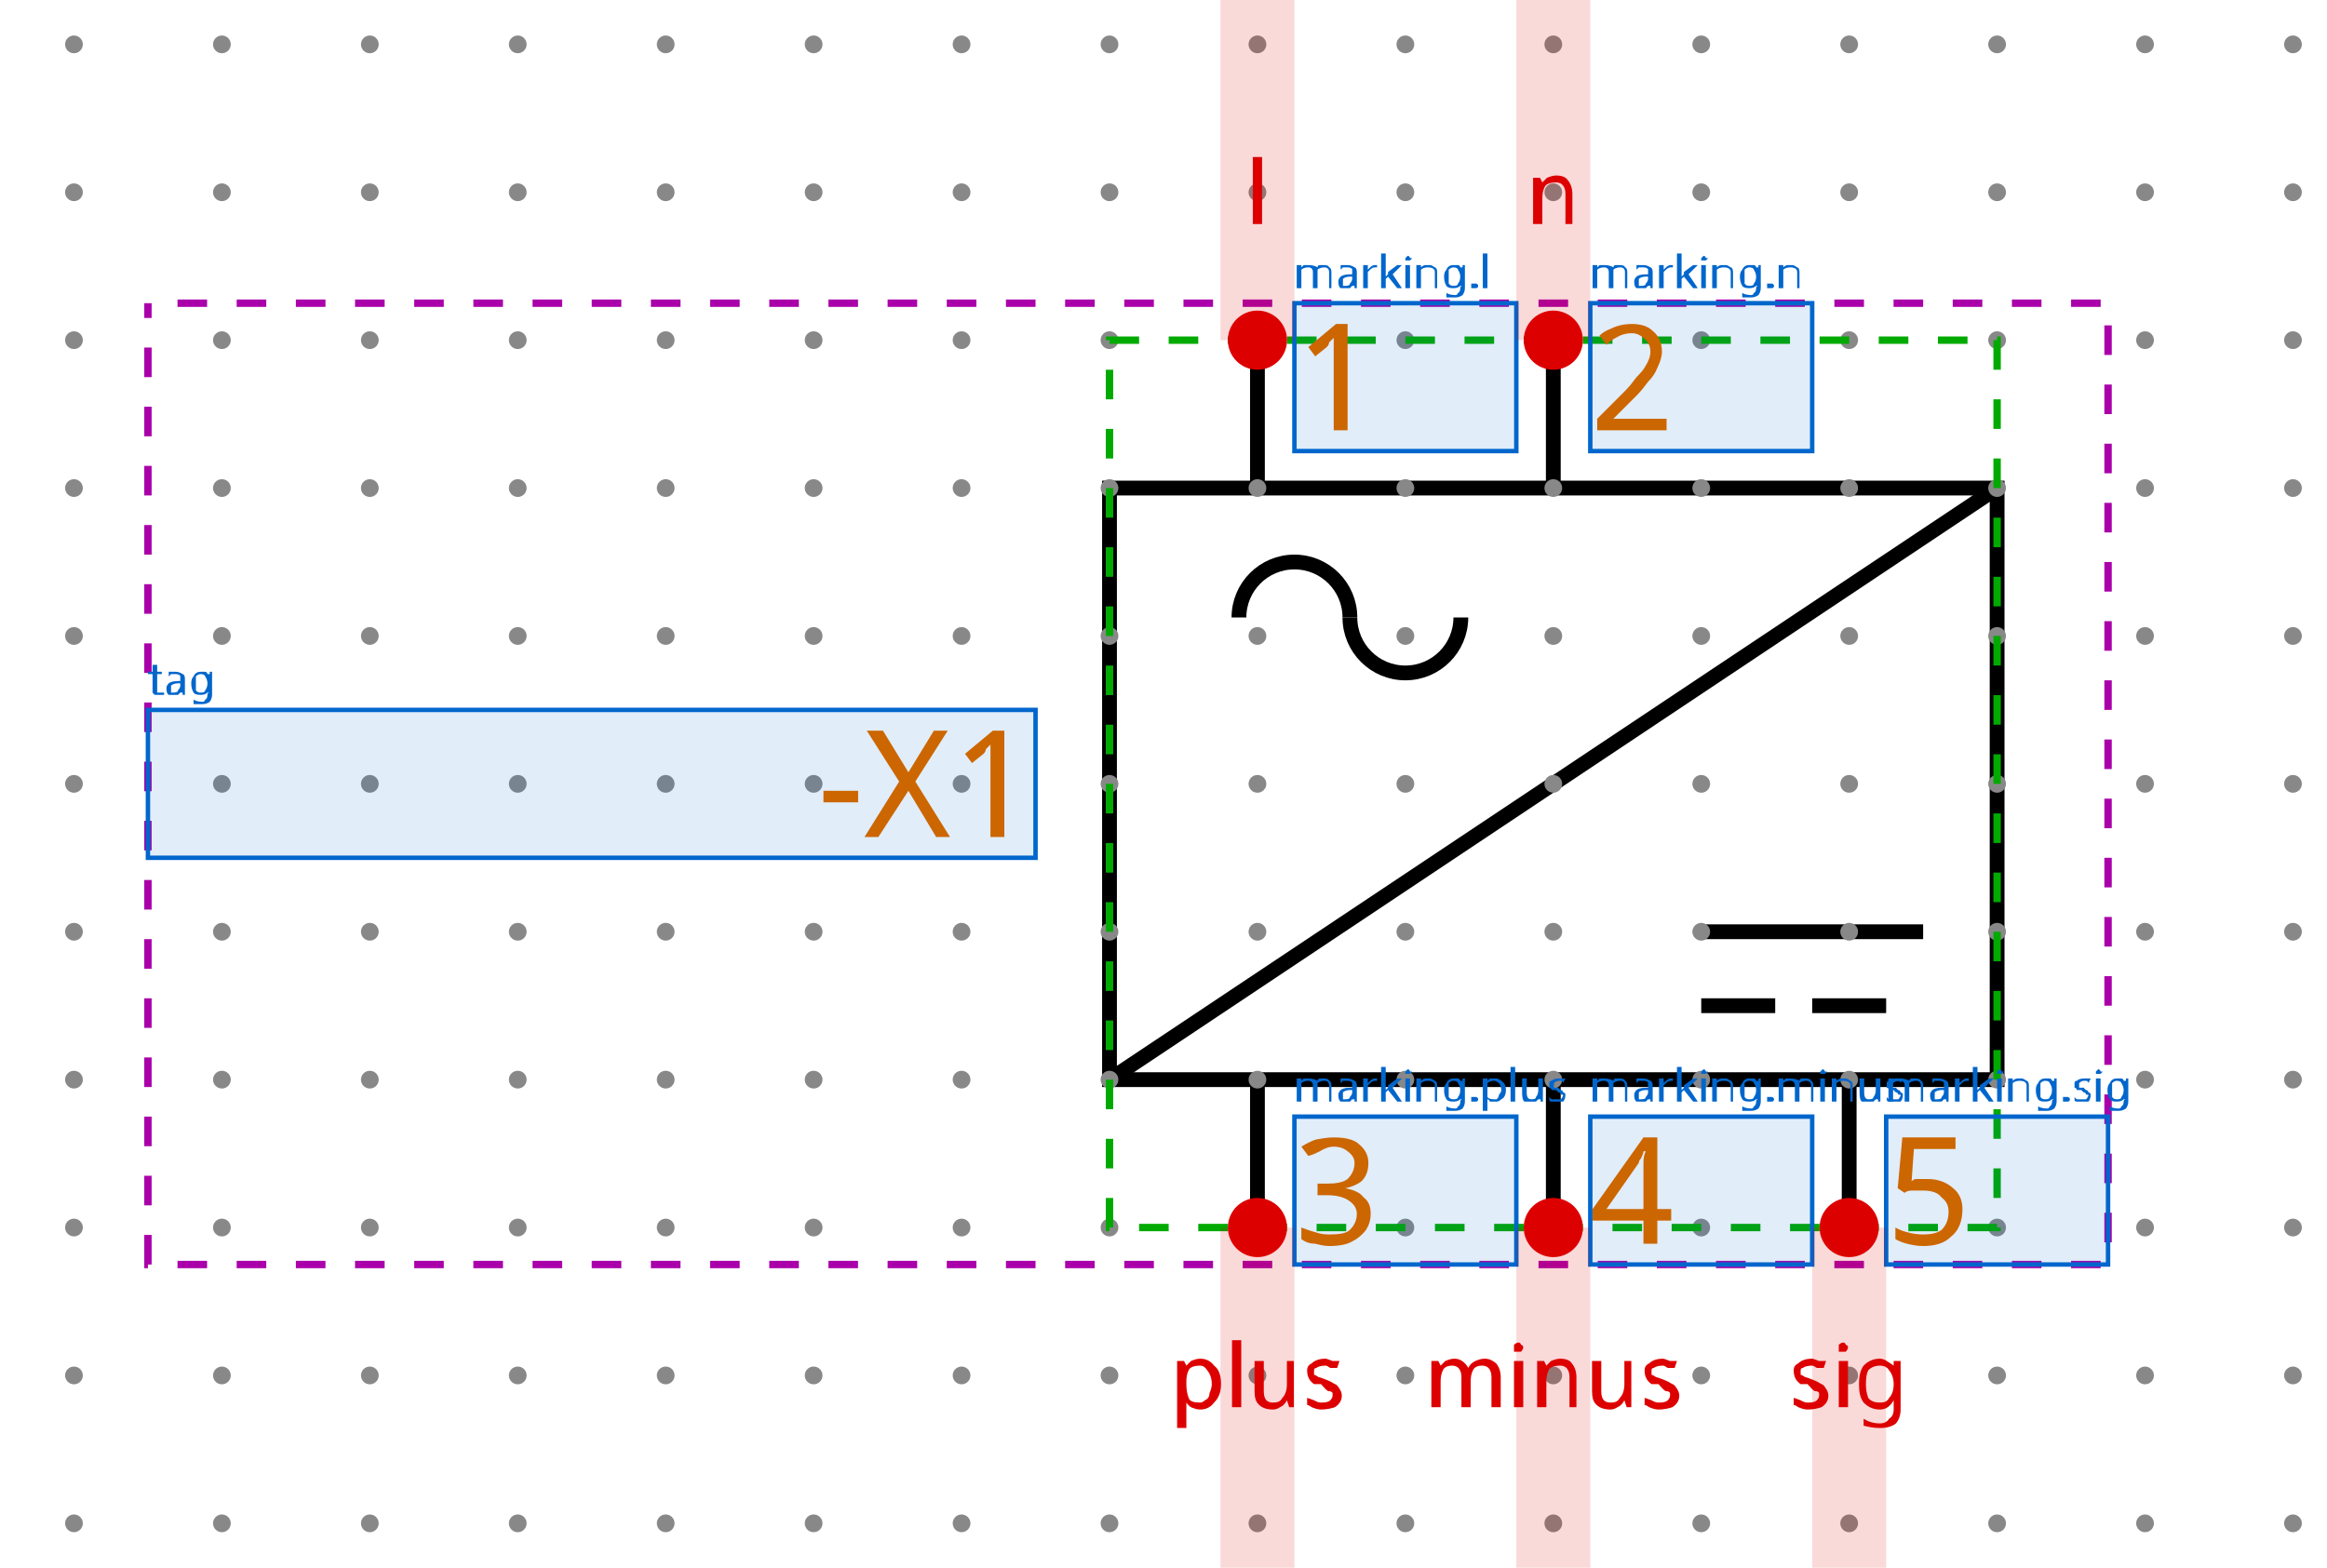
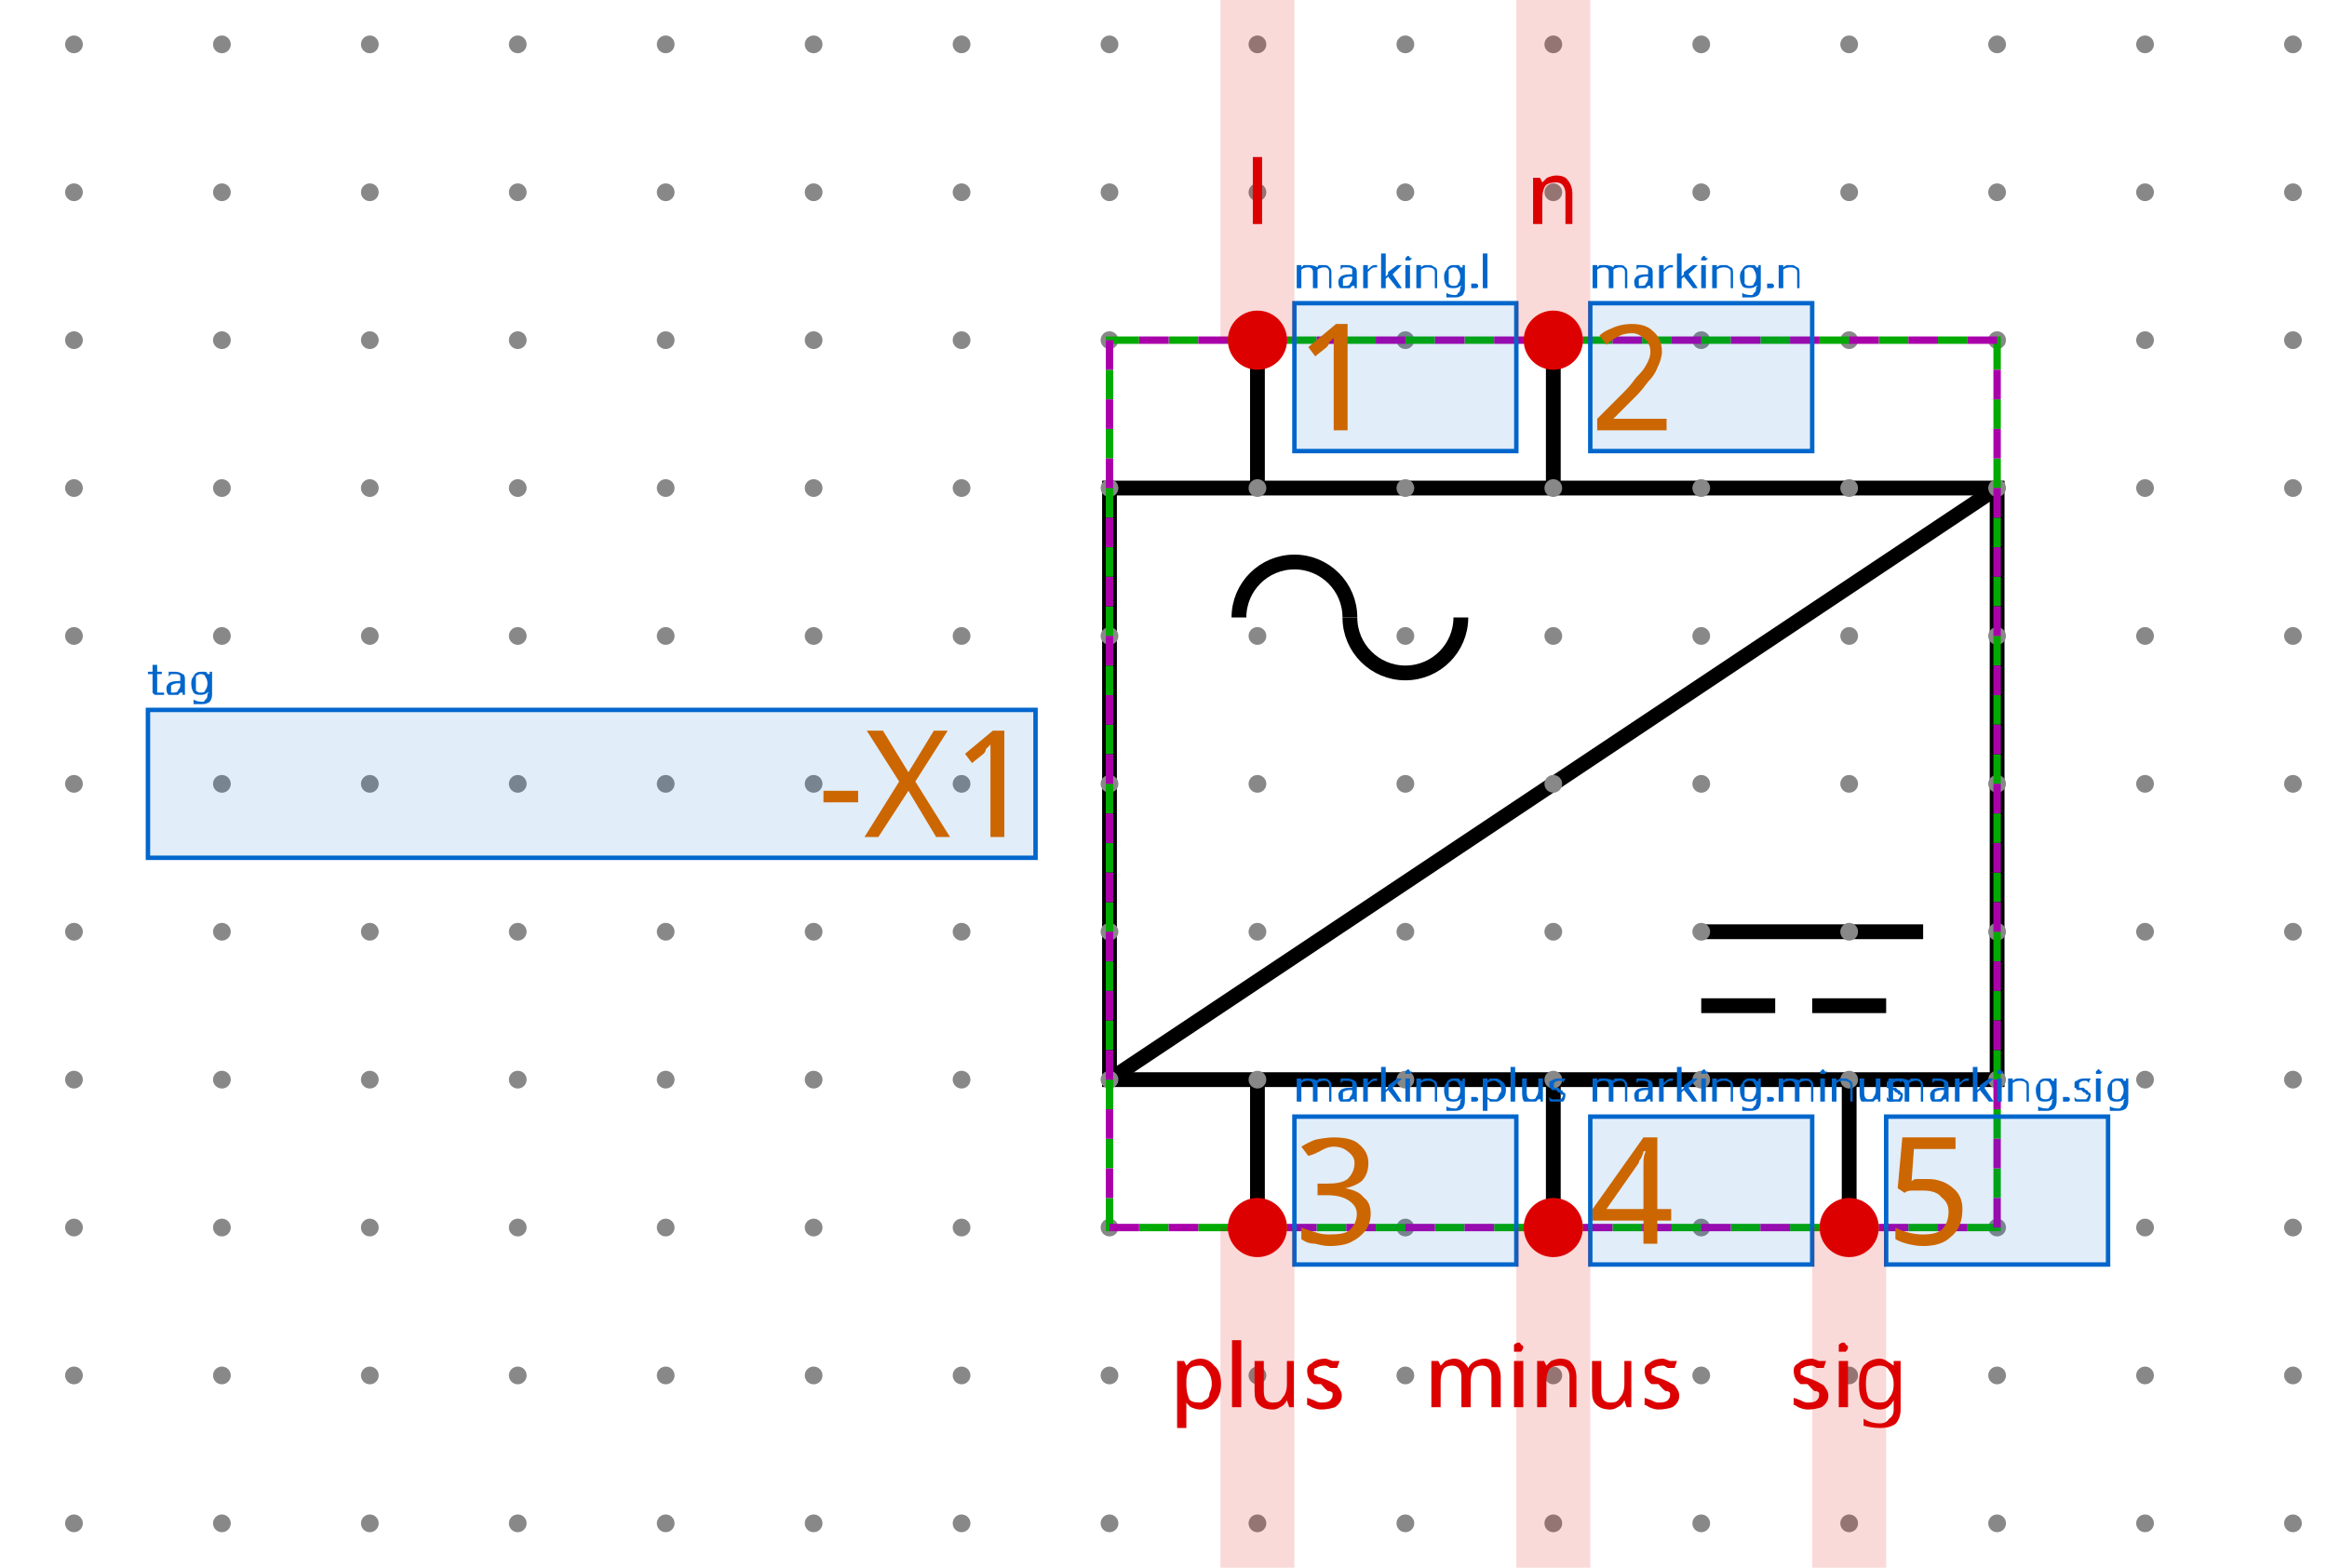
<svg xmlns="http://www.w3.org/2000/svg" width="39.325mm" height="26.5mm" viewBox="-10.5 -5.3 15.73 10.6">
  <g fill="none" stroke="#000" stroke-linecap="butt" stroke-linejoin="miter">
    <line x1="-2" y1="-3" x2="-2" y2="-2" stroke-width="0.1" />
    <line x1="0" y1="-3" x2="0" y2="-2" stroke-width="0.1" />
    <line x1="-2" y1="3" x2="-2" y2="2" stroke-width="0.1" />
    <line x1="0" y1="3" x2="0" y2="2" stroke-width="0.1" />
    <line x1="2" y1="3" x2="2" y2="2" stroke-width="0.1" />
    <polygon points="-3,-2 3,-2 3,2 -3,2" stroke-width="0.1" />
    <line x1="-3" y1="2" x2="3" y2="-2" stroke-width="0.1" />
    <path d="M -2.125 -1.125 A 0.375 0.375 0 0 1 -1.375 -1.125" stroke-width="0.1" />
    <path d="M -0.625 -1.125 A 0.375 0.375 0 0 1 -1.375 -1.125" stroke-width="0.1" />
    <line x1="1" y1="1" x2="2.5" y2="1" stroke-width="0.1" />
    <line x1="1" y1="1.5" x2="2.5" y2="1.5" stroke-width="0.1" stroke-dasharray="0.5 0.25" />
  </g>
  <g class="annotation">
    <circle class="grid" cx="-10" cy="-5" r="0.06" fill="#888" stroke="none" />
    <circle class="grid" cx="-9" cy="-5" r="0.06" fill="#888" stroke="none" />
    <circle class="grid" cx="-8" cy="-5" r="0.06" fill="#888" stroke="none" />
    <circle class="grid" cx="-7" cy="-5" r="0.06" fill="#888" stroke="none" />
    <circle class="grid" cx="-6" cy="-5" r="0.06" fill="#888" stroke="none" />
    <circle class="grid" cx="-5" cy="-5" r="0.06" fill="#888" stroke="none" />
    <circle class="grid" cx="-4" cy="-5" r="0.06" fill="#888" stroke="none" />
    <circle class="grid" cx="-3" cy="-5" r="0.06" fill="#888" stroke="none" />
    <circle class="grid" cx="-2" cy="-5" r="0.06" fill="#888" stroke="none" />
    <circle class="grid" cx="-1" cy="-5" r="0.06" fill="#888" stroke="none" />
    <circle class="grid" cx="0" cy="-5" r="0.06" fill="#888" stroke="none" />
    <circle class="grid" cx="1" cy="-5" r="0.06" fill="#888" stroke="none" />
    <circle class="grid" cx="2" cy="-5" r="0.06" fill="#888" stroke="none" />
    <circle class="grid" cx="3" cy="-5" r="0.06" fill="#888" stroke="none" />
    <circle class="grid" cx="4" cy="-5" r="0.06" fill="#888" stroke="none" />
    <circle class="grid" cx="5" cy="-5" r="0.06" fill="#888" stroke="none" />
    <circle class="grid" cx="-10" cy="-4" r="0.06" fill="#888" stroke="none" />
    <circle class="grid" cx="-9" cy="-4" r="0.06" fill="#888" stroke="none" />
    <circle class="grid" cx="-8" cy="-4" r="0.06" fill="#888" stroke="none" />
    <circle class="grid" cx="-7" cy="-4" r="0.06" fill="#888" stroke="none" />
    <circle class="grid" cx="-6" cy="-4" r="0.06" fill="#888" stroke="none" />
    <circle class="grid" cx="-5" cy="-4" r="0.06" fill="#888" stroke="none" />
    <circle class="grid" cx="-4" cy="-4" r="0.06" fill="#888" stroke="none" />
    <circle class="grid" cx="-3" cy="-4" r="0.06" fill="#888" stroke="none" />
    <circle class="grid" cx="-2" cy="-4" r="0.06" fill="#888" stroke="none" />
    <circle class="grid" cx="-1" cy="-4" r="0.06" fill="#888" stroke="none" />
    <circle class="grid" cx="0" cy="-4" r="0.06" fill="#888" stroke="none" />
    <circle class="grid" cx="1" cy="-4" r="0.06" fill="#888" stroke="none" />
    <circle class="grid" cx="2" cy="-4" r="0.06" fill="#888" stroke="none" />
    <circle class="grid" cx="3" cy="-4" r="0.06" fill="#888" stroke="none" />
    <circle class="grid" cx="4" cy="-4" r="0.06" fill="#888" stroke="none" />
    <circle class="grid" cx="5" cy="-4" r="0.06" fill="#888" stroke="none" />
    <circle class="grid" cx="-10" cy="-3" r="0.06" fill="#888" stroke="none" />
    <circle class="grid" cx="-9" cy="-3" r="0.06" fill="#888" stroke="none" />
    <circle class="grid" cx="-8" cy="-3" r="0.06" fill="#888" stroke="none" />
    <circle class="grid" cx="-7" cy="-3" r="0.06" fill="#888" stroke="none" />
    <circle class="grid" cx="-6" cy="-3" r="0.06" fill="#888" stroke="none" />
    <circle class="grid" cx="-5" cy="-3" r="0.06" fill="#888" stroke="none" />
    <circle class="grid" cx="-4" cy="-3" r="0.06" fill="#888" stroke="none" />
    <circle class="grid" cx="-3" cy="-3" r="0.06" fill="#888" stroke="none" />
    <circle class="grid" cx="-2" cy="-3" r="0.06" fill="#888" stroke="none" />
    <circle class="grid" cx="-1" cy="-3" r="0.06" fill="#888" stroke="none" />
    <circle class="grid" cx="0" cy="-3" r="0.06" fill="#888" stroke="none" />
    <circle class="grid" cx="1" cy="-3" r="0.06" fill="#888" stroke="none" />
    <circle class="grid" cx="2" cy="-3" r="0.06" fill="#888" stroke="none" />
    <circle class="grid" cx="3" cy="-3" r="0.06" fill="#888" stroke="none" />
    <circle class="grid" cx="4" cy="-3" r="0.06" fill="#888" stroke="none" />
    <circle class="grid" cx="5" cy="-3" r="0.06" fill="#888" stroke="none" />
    <circle class="grid" cx="-10" cy="-2" r="0.06" fill="#888" stroke="none" />
    <circle class="grid" cx="-9" cy="-2" r="0.06" fill="#888" stroke="none" />
    <circle class="grid" cx="-8" cy="-2" r="0.06" fill="#888" stroke="none" />
    <circle class="grid" cx="-7" cy="-2" r="0.06" fill="#888" stroke="none" />
    <circle class="grid" cx="-6" cy="-2" r="0.06" fill="#888" stroke="none" />
    <circle class="grid" cx="-5" cy="-2" r="0.06" fill="#888" stroke="none" />
    <circle class="grid" cx="-4" cy="-2" r="0.06" fill="#888" stroke="none" />
    <circle class="grid" cx="-3" cy="-2" r="0.06" fill="#888" stroke="none" />
    <circle class="grid" cx="-2" cy="-2" r="0.06" fill="#888" stroke="none" />
    <circle class="grid" cx="-1" cy="-2" r="0.06" fill="#888" stroke="none" />
    <circle class="grid" cx="0" cy="-2" r="0.06" fill="#888" stroke="none" />
    <circle class="grid" cx="1" cy="-2" r="0.06" fill="#888" stroke="none" />
    <circle class="grid" cx="2" cy="-2" r="0.06" fill="#888" stroke="none" />
    <circle class="grid" cx="3" cy="-2" r="0.06" fill="#888" stroke="none" />
    <circle class="grid" cx="4" cy="-2" r="0.06" fill="#888" stroke="none" />
    <circle class="grid" cx="5" cy="-2" r="0.06" fill="#888" stroke="none" />
    <circle class="grid" cx="-10" cy="-1" r="0.06" fill="#888" stroke="none" />
    <circle class="grid" cx="-9" cy="-1" r="0.06" fill="#888" stroke="none" />
    <circle class="grid" cx="-8" cy="-1" r="0.06" fill="#888" stroke="none" />
    <circle class="grid" cx="-7" cy="-1" r="0.06" fill="#888" stroke="none" />
    <circle class="grid" cx="-6" cy="-1" r="0.06" fill="#888" stroke="none" />
    <circle class="grid" cx="-5" cy="-1" r="0.06" fill="#888" stroke="none" />
    <circle class="grid" cx="-4" cy="-1" r="0.06" fill="#888" stroke="none" />
    <circle class="grid" cx="-3" cy="-1" r="0.06" fill="#888" stroke="none" />
    <circle class="grid" cx="-2" cy="-1" r="0.06" fill="#888" stroke="none" />
    <circle class="grid" cx="-1" cy="-1" r="0.06" fill="#888" stroke="none" />
    <circle class="grid" cx="0" cy="-1" r="0.06" fill="#888" stroke="none" />
    <circle class="grid" cx="1" cy="-1" r="0.06" fill="#888" stroke="none" />
    <circle class="grid" cx="2" cy="-1" r="0.06" fill="#888" stroke="none" />
    <circle class="grid" cx="3" cy="-1" r="0.06" fill="#888" stroke="none" />
    <circle class="grid" cx="4" cy="-1" r="0.06" fill="#888" stroke="none" />
    <circle class="grid" cx="5" cy="-1" r="0.06" fill="#888" stroke="none" />
    <circle class="grid" cx="-10" cy="0" r="0.06" fill="#888" stroke="none" />
    <circle class="grid" cx="-9" cy="0" r="0.06" fill="#888" stroke="none" />
    <circle class="grid" cx="-8" cy="0" r="0.06" fill="#888" stroke="none" />
    <circle class="grid" cx="-7" cy="0" r="0.06" fill="#888" stroke="none" />
    <circle class="grid" cx="-6" cy="0" r="0.06" fill="#888" stroke="none" />
    <circle class="grid" cx="-5" cy="0" r="0.06" fill="#888" stroke="none" />
    <circle class="grid" cx="-4" cy="0" r="0.06" fill="#888" stroke="none" />
    <circle class="grid" cx="-3" cy="0" r="0.06" fill="#888" stroke="none" />
    <circle class="grid" cx="-2" cy="0" r="0.06" fill="#888" stroke="none" />
    <circle class="grid" cx="-1" cy="0" r="0.06" fill="#888" stroke="none" />
    <circle class="grid" cx="0" cy="0" r="0.06" fill="#888" stroke="none" />
    <circle class="grid" cx="1" cy="0" r="0.06" fill="#888" stroke="none" />
    <circle class="grid" cx="2" cy="0" r="0.06" fill="#888" stroke="none" />
    <circle class="grid" cx="3" cy="0" r="0.06" fill="#888" stroke="none" />
    <circle class="grid" cx="4" cy="0" r="0.06" fill="#888" stroke="none" />
    <circle class="grid" cx="5" cy="0" r="0.06" fill="#888" stroke="none" />
    <circle class="grid" cx="-10" cy="1" r="0.06" fill="#888" stroke="none" />
    <circle class="grid" cx="-9" cy="1" r="0.06" fill="#888" stroke="none" />
    <circle class="grid" cx="-8" cy="1" r="0.06" fill="#888" stroke="none" />
    <circle class="grid" cx="-7" cy="1" r="0.06" fill="#888" stroke="none" />
    <circle class="grid" cx="-6" cy="1" r="0.06" fill="#888" stroke="none" />
    <circle class="grid" cx="-5" cy="1" r="0.06" fill="#888" stroke="none" />
    <circle class="grid" cx="-4" cy="1" r="0.06" fill="#888" stroke="none" />
    <circle class="grid" cx="-3" cy="1" r="0.06" fill="#888" stroke="none" />
    <circle class="grid" cx="-2" cy="1" r="0.06" fill="#888" stroke="none" />
    <circle class="grid" cx="-1" cy="1" r="0.06" fill="#888" stroke="none" />
    <circle class="grid" cx="0" cy="1" r="0.06" fill="#888" stroke="none" />
    <circle class="grid" cx="1" cy="1" r="0.06" fill="#888" stroke="none" />
    <circle class="grid" cx="2" cy="1" r="0.06" fill="#888" stroke="none" />
    <circle class="grid" cx="3" cy="1" r="0.06" fill="#888" stroke="none" />
    <circle class="grid" cx="4" cy="1" r="0.06" fill="#888" stroke="none" />
    <circle class="grid" cx="5" cy="1" r="0.06" fill="#888" stroke="none" />
    <circle class="grid" cx="-10" cy="2" r="0.06" fill="#888" stroke="none" />
    <circle class="grid" cx="-9" cy="2" r="0.06" fill="#888" stroke="none" />
    <circle class="grid" cx="-8" cy="2" r="0.06" fill="#888" stroke="none" />
    <circle class="grid" cx="-7" cy="2" r="0.06" fill="#888" stroke="none" />
    <circle class="grid" cx="-6" cy="2" r="0.06" fill="#888" stroke="none" />
    <circle class="grid" cx="-5" cy="2" r="0.06" fill="#888" stroke="none" />
    <circle class="grid" cx="-4" cy="2" r="0.06" fill="#888" stroke="none" />
    <circle class="grid" cx="-3" cy="2" r="0.06" fill="#888" stroke="none" />
    <circle class="grid" cx="-2" cy="2" r="0.06" fill="#888" stroke="none" />
    <circle class="grid" cx="-1" cy="2" r="0.06" fill="#888" stroke="none" />
    <circle class="grid" cx="0" cy="2" r="0.06" fill="#888" stroke="none" />
    <circle class="grid" cx="1" cy="2" r="0.06" fill="#888" stroke="none" />
    <circle class="grid" cx="2" cy="2" r="0.06" fill="#888" stroke="none" />
    <circle class="grid" cx="3" cy="2" r="0.06" fill="#888" stroke="none" />
    <circle class="grid" cx="4" cy="2" r="0.06" fill="#888" stroke="none" />
    <circle class="grid" cx="5" cy="2" r="0.06" fill="#888" stroke="none" />
    <circle class="grid" cx="-10" cy="3" r="0.06" fill="#888" stroke="none" />
    <circle class="grid" cx="-9" cy="3" r="0.06" fill="#888" stroke="none" />
    <circle class="grid" cx="-8" cy="3" r="0.06" fill="#888" stroke="none" />
    <circle class="grid" cx="-7" cy="3" r="0.06" fill="#888" stroke="none" />
    <circle class="grid" cx="-6" cy="3" r="0.06" fill="#888" stroke="none" />
    <circle class="grid" cx="-5" cy="3" r="0.06" fill="#888" stroke="none" />
    <circle class="grid" cx="-4" cy="3" r="0.06" fill="#888" stroke="none" />
    <circle class="grid" cx="-3" cy="3" r="0.06" fill="#888" stroke="none" />
    <circle class="grid" cx="-2" cy="3" r="0.06" fill="#888" stroke="none" />
    <circle class="grid" cx="-1" cy="3" r="0.06" fill="#888" stroke="none" />
    <circle class="grid" cx="0" cy="3" r="0.06" fill="#888" stroke="none" />
    <circle class="grid" cx="1" cy="3" r="0.06" fill="#888" stroke="none" />
    <circle class="grid" cx="2" cy="3" r="0.06" fill="#888" stroke="none" />
    <circle class="grid" cx="3" cy="3" r="0.06" fill="#888" stroke="none" />
    <circle class="grid" cx="4" cy="3" r="0.06" fill="#888" stroke="none" />
    <circle class="grid" cx="5" cy="3" r="0.06" fill="#888" stroke="none" />
    <circle class="grid" cx="-10" cy="4" r="0.06" fill="#888" stroke="none" />
    <circle class="grid" cx="-9" cy="4" r="0.06" fill="#888" stroke="none" />
    <circle class="grid" cx="-8" cy="4" r="0.06" fill="#888" stroke="none" />
    <circle class="grid" cx="-7" cy="4" r="0.06" fill="#888" stroke="none" />
    <circle class="grid" cx="-6" cy="4" r="0.06" fill="#888" stroke="none" />
    <circle class="grid" cx="-5" cy="4" r="0.06" fill="#888" stroke="none" />
    <circle class="grid" cx="-4" cy="4" r="0.06" fill="#888" stroke="none" />
    <circle class="grid" cx="-3" cy="4" r="0.06" fill="#888" stroke="none" />
    <circle class="grid" cx="-2" cy="4" r="0.06" fill="#888" stroke="none" />
    <circle class="grid" cx="-1" cy="4" r="0.06" fill="#888" stroke="none" />
    <circle class="grid" cx="0" cy="4" r="0.06" fill="#888" stroke="none" />
    <circle class="grid" cx="1" cy="4" r="0.06" fill="#888" stroke="none" />
    <circle class="grid" cx="2" cy="4" r="0.06" fill="#888" stroke="none" />
    <circle class="grid" cx="3" cy="4" r="0.06" fill="#888" stroke="none" />
    <circle class="grid" cx="4" cy="4" r="0.06" fill="#888" stroke="none" />
    <circle class="grid" cx="5" cy="4" r="0.06" fill="#888" stroke="none" />
    <circle class="grid" cx="-10" cy="5" r="0.06" fill="#888" stroke="none" />
    <circle class="grid" cx="-9" cy="5" r="0.06" fill="#888" stroke="none" />
    <circle class="grid" cx="-8" cy="5" r="0.06" fill="#888" stroke="none" />
    <circle class="grid" cx="-7" cy="5" r="0.06" fill="#888" stroke="none" />
    <circle class="grid" cx="-6" cy="5" r="0.06" fill="#888" stroke="none" />
    <circle class="grid" cx="-5" cy="5" r="0.06" fill="#888" stroke="none" />
    <circle class="grid" cx="-4" cy="5" r="0.06" fill="#888" stroke="none" />
    <circle class="grid" cx="-3" cy="5" r="0.06" fill="#888" stroke="none" />
    <circle class="grid" cx="-2" cy="5" r="0.06" fill="#888" stroke="none" />
    <circle class="grid" cx="-1" cy="5" r="0.06" fill="#888" stroke="none" />
    <circle class="grid" cx="0" cy="5" r="0.06" fill="#888" stroke="none" />
    <circle class="grid" cx="1" cy="5" r="0.06" fill="#888" stroke="none" />
    <circle class="grid" cx="2" cy="5" r="0.06" fill="#888" stroke="none" />
    <circle class="grid" cx="3" cy="5" r="0.06" fill="#888" stroke="none" />
    <circle class="grid" cx="4" cy="5" r="0.06" fill="#888" stroke="none" />
    <circle class="grid" cx="5" cy="5" r="0.06" fill="#888" stroke="none" />
    <rect class="body-box" x="-3" y="-3" width="6" height="6" fill="none" stroke="#0a0" stroke-width="0.05" stroke-dasharray="0.2 0.2" />
-     <rect class="keepout-box" x="-9.5" y="-3.25" width="13.25" height="6.5" fill="none" stroke="#a0a" stroke-width="0.05" stroke-dasharray="0.2 0.2" stroke-dashoffset="0.2" />
+     <rect class="keepout-box" x="-3" y="-3" width="6" height="6" fill="none" stroke="#a0a" stroke-width="0.05" stroke-dasharray="0.2 0.2" stroke-dashoffset="0.2" />
    <rect class="slot-box" x="-1.75" y="-3.25" width="1.5" height="1" fill="#06c" fill-opacity="0.12" stroke="#06c" stroke-width="0.03" />
    <text class="slot-id" x="-1.75" y="-3.35" font-size="0.3" text-anchor="start" fill="#06c" stroke="none" font-family="sans-serif">marking.l</text>
    <rect class="slot-box" x="0.25" y="2.25" width="1.5" height="1" fill="#06c" fill-opacity="0.12" stroke="#06c" stroke-width="0.03" />
    <text class="slot-id" x="0.25" y="2.15" font-size="0.3" text-anchor="start" fill="#06c" stroke="none" font-family="sans-serif">marking.minus</text>
    <rect class="slot-box" x="0.25" y="-3.25" width="1.5" height="1" fill="#06c" fill-opacity="0.12" stroke="#06c" stroke-width="0.03" />
    <text class="slot-id" x="0.25" y="-3.35" font-size="0.3" text-anchor="start" fill="#06c" stroke="none" font-family="sans-serif">marking.n</text>
    <rect class="slot-box" x="-1.75" y="2.25" width="1.5" height="1" fill="#06c" fill-opacity="0.12" stroke="#06c" stroke-width="0.03" />
    <text class="slot-id" x="-1.75" y="2.15" font-size="0.3" text-anchor="start" fill="#06c" stroke="none" font-family="sans-serif">marking.plus</text>
    <rect class="slot-box" x="2.25" y="2.25" width="1.5" height="1" fill="#06c" fill-opacity="0.12" stroke="#06c" stroke-width="0.03" />
    <text class="slot-id" x="2.25" y="2.15" font-size="0.3" text-anchor="start" fill="#06c" stroke="none" font-family="sans-serif">marking.sig</text>
    <rect class="slot-box" x="-9.5" y="-0.5" width="6" height="1" fill="#06c" fill-opacity="0.12" stroke="#06c" stroke-width="0.03" />
    <text class="slot-id" x="-9.5" y="-0.6" font-size="0.3" text-anchor="start" fill="#06c" stroke="none" font-family="sans-serif">tag</text>
    <rect class="lane" x="-2.25" y="-5.3" width="0.5" height="2.3" fill="#d00" fill-opacity="0.15" stroke="none" />
    <rect class="lane" x="-0.25" y="-5.3" width="0.5" height="2.3" fill="#d00" fill-opacity="0.15" stroke="none" />
    <rect class="lane" x="-2.25" y="3" width="0.5" height="2.3" fill="#d00" fill-opacity="0.15" stroke="none" />
    <rect class="lane" x="-0.25" y="3" width="0.5" height="2.3" fill="#d00" fill-opacity="0.15" stroke="none" />
    <rect class="lane" x="1.75" y="3" width="0.5" height="2.3" fill="#d00" fill-opacity="0.15" stroke="none" />
    <circle class="port" cx="-2" cy="-3" r="0.2" fill="#d00" stroke="none" />
    <text class="port-id" x="-2" y="-3.784" font-size="0.6" text-anchor="middle" fill="#d00" stroke="none" font-family="sans-serif">l</text>
    <circle class="port" cx="0" cy="-3" r="0.2" fill="#d00" stroke="none" />
    <text class="port-id" x="0" y="-3.784" font-size="0.6" text-anchor="middle" fill="#d00" stroke="none" font-family="sans-serif">n</text>
    <circle class="port" cx="-2" cy="3" r="0.2" fill="#d00" stroke="none" />
    <text class="port-id" x="-2" y="4.216" font-size="0.6" text-anchor="middle" fill="#d00" stroke="none" font-family="sans-serif">plus</text>
    <circle class="port" cx="0" cy="3" r="0.2" fill="#d00" stroke="none" />
    <text class="port-id" x="0" y="4.216" font-size="0.6" text-anchor="middle" fill="#d00" stroke="none" font-family="sans-serif">minus</text>
    <circle class="port" cx="2" cy="3" r="0.2" fill="#d00" stroke="none" />
    <text class="port-id" x="2" y="4.216" font-size="0.6" text-anchor="middle" fill="#d00" stroke="none" font-family="sans-serif">sig</text>
  </g>
  <g class="samples">
    <text class="sample-text" x="-1.75" y="-2.39" font-size="1" text-anchor="start" fill="#c60" stroke="none" font-family="sans-serif">1</text>
    <text class="sample-text" x="0.25" y="3.11" font-size="1" text-anchor="start" fill="#c60" stroke="none" font-family="sans-serif">4</text>
    <text class="sample-text" x="0.25" y="-2.39" font-size="1" text-anchor="start" fill="#c60" stroke="none" font-family="sans-serif">2</text>
    <text class="sample-text" x="-1.75" y="3.11" font-size="1" text-anchor="start" fill="#c60" stroke="none" font-family="sans-serif">3</text>
    <text class="sample-text" x="2.25" y="3.11" font-size="1" text-anchor="start" fill="#c60" stroke="none" font-family="sans-serif">5</text>
    <text class="sample-text" x="-3.5" y="0.36" font-size="1" text-anchor="end" fill="#c60" stroke="none" font-family="sans-serif">-X1</text>
  </g>
</svg>
